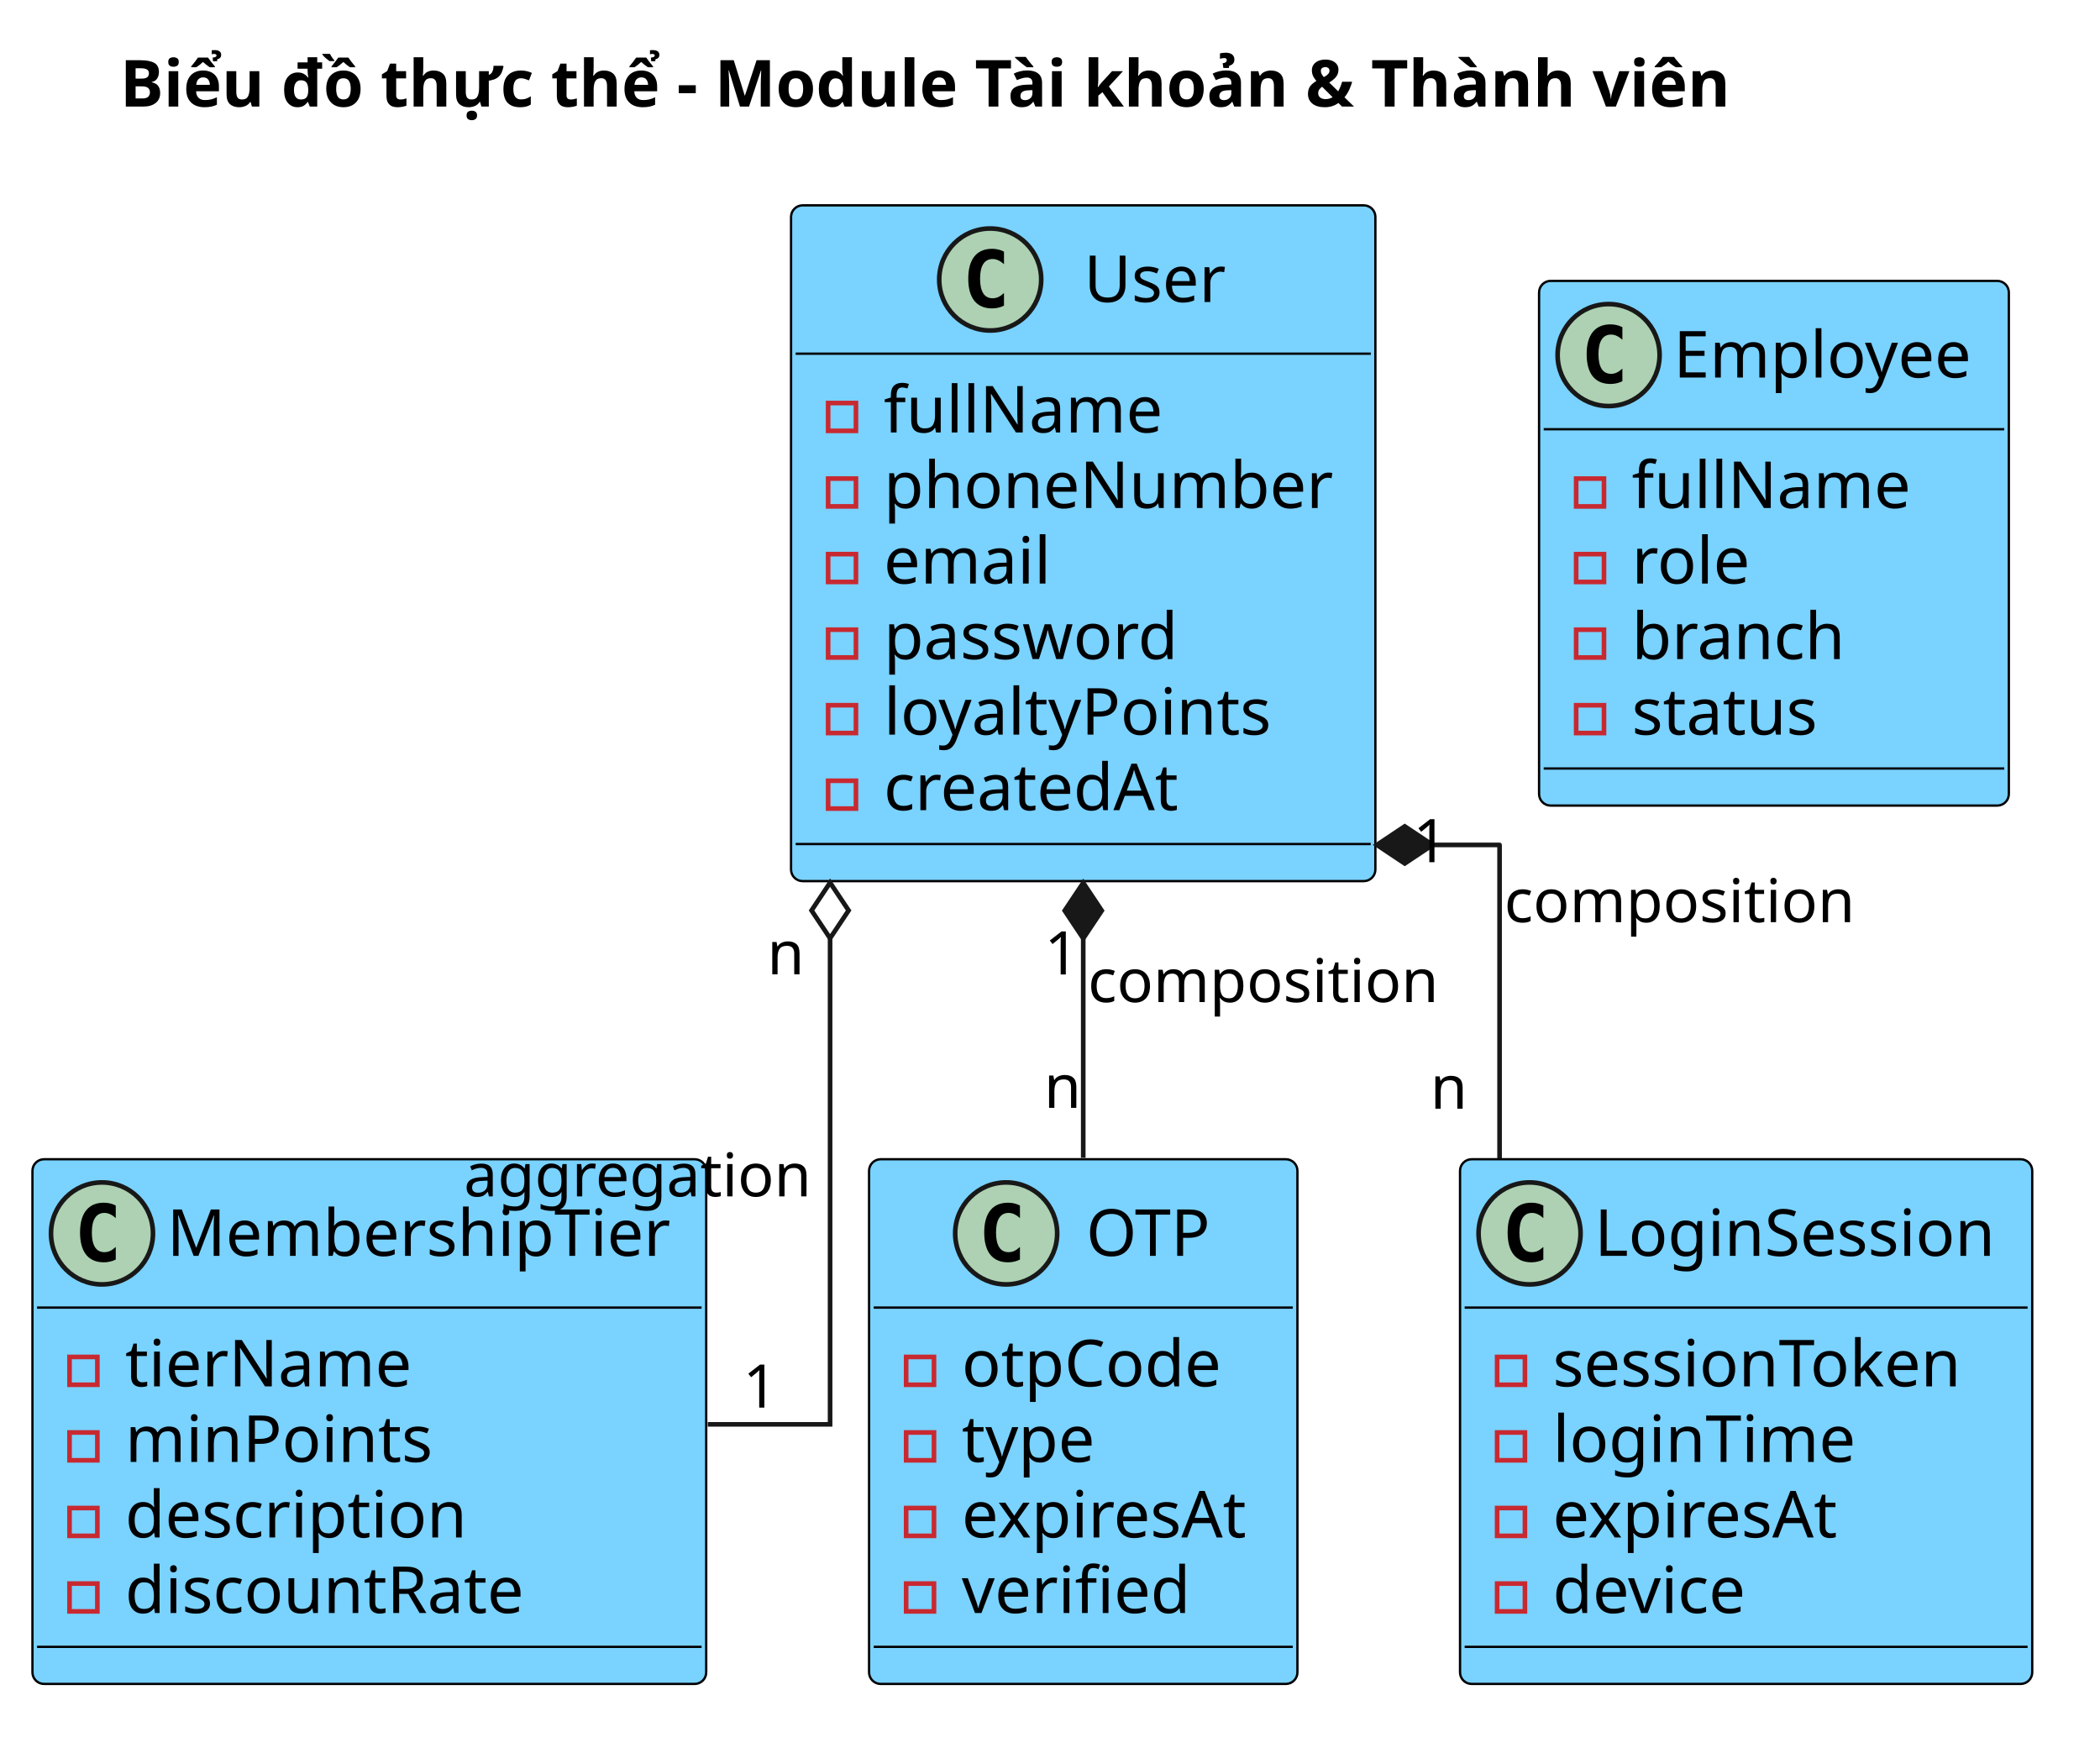
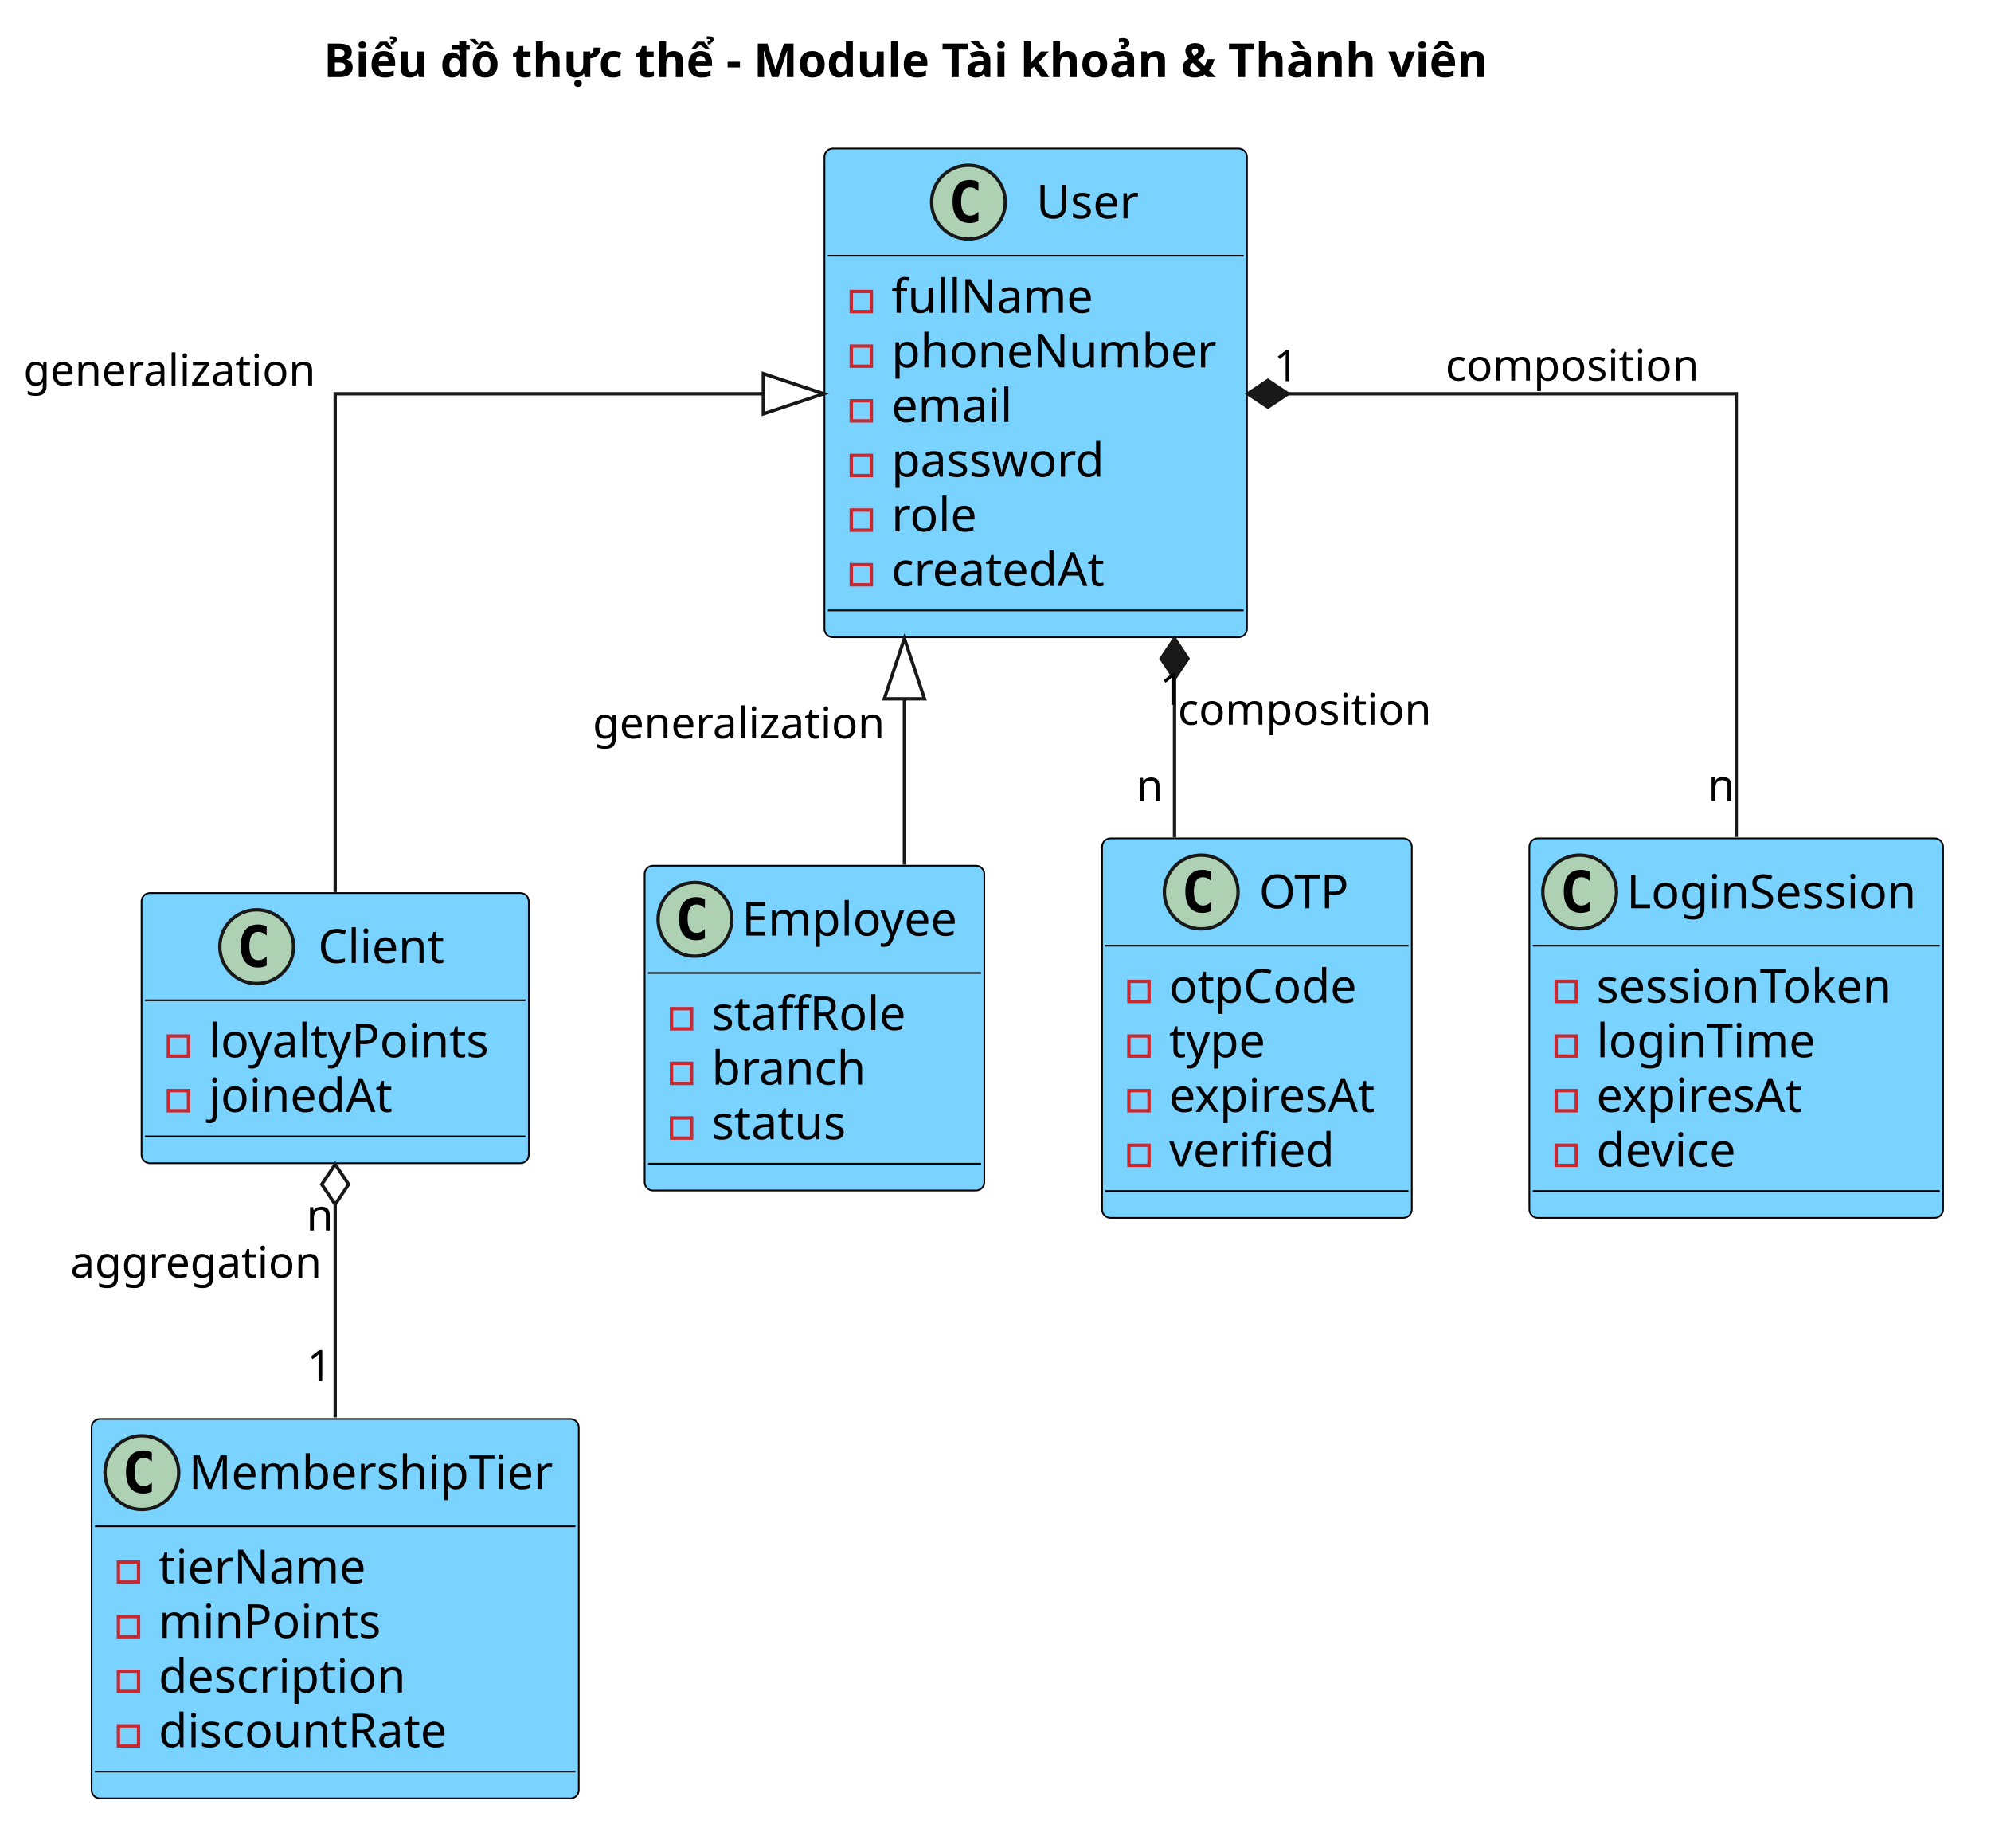
- <svg xmlns="http://www.w3.org/2000/svg" contentStyleType="text/css" data-diagram-type="CLASS" height="378px" preserveAspectRatio="none" style="width:453px;height:378px;background:#FFFFFF;" version="1.1" viewBox="0 0 453 378" width="453px" zoomAndPan="magnify">
+ <svg xmlns="http://www.w3.org/2000/svg" contentStyleType="text/css" data-diagram-type="CLASS" height="551px" preserveAspectRatio="none" style="width:594px;height:551px;background:#FFFFFF;" version="1.1" viewBox="0 0 594 551" width="594px" zoomAndPan="magnify">
  <defs />
  <g>
    <g class="title" data-source-line="5">
-       <text fill="#000000" font-family="sans-serif" font-size="14" font-weight="700" lengthAdjust="spacing" textLength="394.632" x="25.874" y="22.995">Biểu đồ thực thể - Module Tài khoản &amp; Thành viên</text>
+       <text fill="#000000" font-family="sans-serif" font-size="14" font-weight="700" lengthAdjust="spacing" textLength="394.632" x="96.539" y="22.995">Biểu đồ thực thể - Module Tài khoản &amp; Thành viên</text>
    </g>
    <g class="entity" data-qualified-name="User" data-source-line="7" id="ent0001">
-       <rect fill="#7AD2FF" height="145.781" rx="2.5" ry="2.5" style="stroke:#000000;stroke-width:0.5;" width="126.051" x="170.64" y="44.297" />
-       <ellipse cx="213.603" cy="60.297" fill="#ADD1B2" rx="11" ry="11" style="stroke:#181818;stroke-width:1;" />
-       <path d="M216.572,65.938 Q215.994,66.234 215.353,66.375 Q214.713,66.531 214.01,66.531 Q211.51,66.531 210.181,64.891 Q208.869,63.234 208.869,60.109 Q208.869,56.984 210.181,55.328 Q211.51,53.672 214.01,53.672 Q214.713,53.672 215.353,53.828 Q216.01,53.984 216.572,54.281 L216.572,57 Q215.947,56.422 215.353,56.156 Q214.76,55.875 214.135,55.875 Q212.791,55.875 212.103,56.953 Q211.416,58.016 211.416,60.109 Q211.416,62.203 212.103,63.281 Q212.791,64.344 214.135,64.344 Q214.76,64.344 215.353,64.078 Q215.947,63.797 216.572,63.219 L216.572,65.938 Z " fill="#000000" />
-       <text fill="#000000" font-family="sans-serif" font-size="14" lengthAdjust="spacing" textLength="31.91" x="233.817" y="65.144">User</text>
-       <line style="stroke:#000000;stroke-width:0.5;" x1="171.64" x2="295.691" y1="76.297" y2="76.297" />
+       <rect fill="#7AD2FF" height="145.781" rx="2.5" ry="2.5" style="stroke:#000000;stroke-width:0.5;" width="126.051" x="245.97" y="44.297" />
+       <ellipse cx="288.933" cy="60.297" fill="#ADD1B2" rx="11" ry="11" style="stroke:#181818;stroke-width:1;" />
+       <path d="M291.902,65.938 Q291.324,66.234 290.683,66.375 Q290.043,66.531 289.339,66.531 Q286.839,66.531 285.511,64.891 Q284.199,63.234 284.199,60.109 Q284.199,56.984 285.511,55.328 Q286.839,53.672 289.339,53.672 Q290.043,53.672 290.683,53.828 Q291.339,53.984 291.902,54.281 L291.902,57 Q291.277,56.422 290.683,56.156 Q290.089,55.875 289.464,55.875 Q288.121,55.875 287.433,56.953 Q286.746,58.016 286.746,60.109 Q286.746,62.203 287.433,63.281 Q288.121,64.344 289.464,64.344 Q290.089,64.344 290.683,64.078 Q291.277,63.797 291.902,63.219 L291.902,65.938 Z " fill="#000000" />
+       <text fill="#000000" font-family="sans-serif" font-size="14" lengthAdjust="spacing" textLength="31.91" x="309.147" y="65.144">User</text>
+       <line style="stroke:#000000;stroke-width:0.5;" x1="246.97" x2="371.021" y1="76.297" y2="76.297" />
      <g data-visibility-modifier="PRIVATE_FIELD">
-         <rect fill="none" height="6" style="stroke:#C82930;stroke-width:1;" width="6" x="178.64" y="86.945" />
+         <rect fill="none" height="6" style="stroke:#C82930;stroke-width:1;" width="6" x="253.97" y="86.945" />
      </g>
-       <text fill="#000000" font-family="sans-serif" font-size="14" lengthAdjust="spacing" textLength="62.884" x="190.64" y="93.292">fullName</text>
+       <text fill="#000000" font-family="sans-serif" font-size="14" lengthAdjust="spacing" textLength="62.884" x="265.97" y="93.292">fullName</text>
      <g data-visibility-modifier="PRIVATE_FIELD">
-         <rect fill="none" height="6" style="stroke:#C82930;stroke-width:1;" width="6" x="178.64" y="103.242" />
+         <rect fill="none" height="6" style="stroke:#C82930;stroke-width:1;" width="6" x="253.97" y="103.242" />
      </g>
-       <text fill="#000000" font-family="sans-serif" font-size="14" lengthAdjust="spacing" textLength="100.051" x="190.64" y="109.589">phoneNumber</text>
+       <text fill="#000000" font-family="sans-serif" font-size="14" lengthAdjust="spacing" textLength="100.051" x="265.97" y="109.589">phoneNumber</text>
      <g data-visibility-modifier="PRIVATE_FIELD">
-         <rect fill="none" height="6" style="stroke:#C82930;stroke-width:1;" width="6" x="178.64" y="119.539" />
+         <rect fill="none" height="6" style="stroke:#C82930;stroke-width:1;" width="6" x="253.97" y="119.539" />
      </g>
-       <text fill="#000000" font-family="sans-serif" font-size="14" lengthAdjust="spacing" textLength="38.609" x="190.64" y="125.886">email</text>
+       <text fill="#000000" font-family="sans-serif" font-size="14" lengthAdjust="spacing" textLength="38.609" x="265.97" y="125.886">email</text>
      <g data-visibility-modifier="PRIVATE_FIELD">
-         <rect fill="none" height="6" style="stroke:#C82930;stroke-width:1;" width="6" x="178.64" y="135.836" />
+         <rect fill="none" height="6" style="stroke:#C82930;stroke-width:1;" width="6" x="253.97" y="135.836" />
      </g>
-       <text fill="#000000" font-family="sans-serif" font-size="14" lengthAdjust="spacing" textLength="66.712" x="190.64" y="142.183">password</text>
+       <text fill="#000000" font-family="sans-serif" font-size="14" lengthAdjust="spacing" textLength="66.712" x="265.97" y="142.183">password</text>
      <g data-visibility-modifier="PRIVATE_FIELD">
-         <rect fill="none" height="6" style="stroke:#C82930;stroke-width:1;" width="6" x="178.64" y="152.133" />
+         <rect fill="none" height="6" style="stroke:#C82930;stroke-width:1;" width="6" x="253.97" y="152.133" />
      </g>
-       <text fill="#000000" font-family="sans-serif" font-size="14" lengthAdjust="spacing" textLength="89.537" x="190.64" y="158.48">loyaltyPoints</text>
+       <text fill="#000000" font-family="sans-serif" font-size="14" lengthAdjust="spacing" textLength="26.824" x="265.97" y="158.48">role</text>
      <g data-visibility-modifier="PRIVATE_FIELD">
-         <rect fill="none" height="6" style="stroke:#C82930;stroke-width:1;" width="6" x="178.64" y="168.43" />
+         <rect fill="none" height="6" style="stroke:#C82930;stroke-width:1;" width="6" x="253.97" y="168.43" />
      </g>
-       <text fill="#000000" font-family="sans-serif" font-size="14" lengthAdjust="spacing" textLength="68.701" x="190.64" y="174.776">createdAt</text>
-       <line style="stroke:#000000;stroke-width:0.5;" x1="171.64" x2="295.691" y1="182.078" y2="182.078" />
+       <text fill="#000000" font-family="sans-serif" font-size="14" lengthAdjust="spacing" textLength="68.701" x="265.97" y="174.776">createdAt</text>
+       <line style="stroke:#000000;stroke-width:0.5;" x1="246.97" x2="371.021" y1="182.078" y2="182.078" />
    </g>
-     <g class="entity" data-qualified-name="Employee" data-source-line="15" id="ent0002">
-       <rect fill="#7AD2FF" height="113.188" rx="2.5" ry="2.5" style="stroke:#000000;stroke-width:0.5;" width="101.337" x="332" y="60.597" />
-       <ellipse cx="347" cy="76.597" fill="#ADD1B2" rx="11" ry="11" style="stroke:#181818;stroke-width:1;" />
-       <path d="M349.969,82.237 Q349.391,82.534 348.75,82.675 Q348.109,82.831 347.406,82.831 Q344.906,82.831 343.578,81.191 Q342.266,79.534 342.266,76.409 Q342.266,73.284 343.578,71.628 Q344.906,69.972 347.406,69.972 Q348.109,69.972 348.75,70.128 Q349.406,70.284 349.969,70.581 L349.969,73.3 Q349.344,72.722 348.75,72.456 Q348.156,72.175 347.531,72.175 Q346.188,72.175 345.5,73.253 Q344.812,74.316 344.812,76.409 Q344.812,78.503 345.5,79.581 Q346.188,80.644 347.531,80.644 Q348.156,80.644 348.75,80.378 Q349.344,80.097 349.969,79.519 L349.969,82.237 Z " fill="#000000" />
-       <text fill="#000000" font-family="sans-serif" font-size="14" lengthAdjust="spacing" textLength="69.337" x="361" y="81.444">Employee</text>
-       <line style="stroke:#000000;stroke-width:0.5;" x1="333" x2="432.337" y1="92.597" y2="92.597" />
+     <g class="entity" data-qualified-name="Client" data-source-line="15" id="ent0002">
+       <rect fill="#7AD2FF" height="80.594" rx="2.5" ry="2.5" style="stroke:#000000;stroke-width:0.5;" width="115.537" x="42.23" y="266.377" />
+       <ellipse cx="76.583" cy="282.377" fill="#ADD1B2" rx="11" ry="11" style="stroke:#181818;stroke-width:1;" />
+       <path d="M79.552,288.017 Q78.974,288.314 78.333,288.455 Q77.692,288.611 76.989,288.611 Q74.489,288.611 73.161,286.971 Q71.849,285.314 71.849,282.189 Q71.849,279.064 73.161,277.408 Q74.489,275.752 76.989,275.752 Q77.692,275.752 78.333,275.908 Q78.989,276.064 79.552,276.361 L79.552,279.08 Q78.927,278.502 78.333,278.236 Q77.739,277.955 77.114,277.955 Q75.771,277.955 75.083,279.033 Q74.396,280.096 74.396,282.189 Q74.396,284.283 75.083,285.361 Q75.771,286.424 77.114,286.424 Q77.739,286.424 78.333,286.158 Q78.927,285.877 79.552,285.299 L79.552,288.017 Z " fill="#000000" />
+       <text fill="#000000" font-family="sans-serif" font-size="14" lengthAdjust="spacing" textLength="40.53" x="94.884" y="287.224">Client</text>
+       <line style="stroke:#000000;stroke-width:0.5;" x1="43.23" x2="156.767" y1="298.377" y2="298.377" />
      <g data-visibility-modifier="PRIVATE_FIELD">
-         <rect fill="none" height="6" style="stroke:#C82930;stroke-width:1;" width="6" x="340" y="103.245" />
+         <rect fill="none" height="6" style="stroke:#C82930;stroke-width:1;" width="6" x="50.23" y="309.025" />
      </g>
-       <text fill="#000000" font-family="sans-serif" font-size="14" lengthAdjust="spacing" textLength="62.884" x="352" y="109.592">fullName</text>
+       <text fill="#000000" font-family="sans-serif" font-size="14" lengthAdjust="spacing" textLength="89.537" x="62.23" y="315.372">loyaltyPoints</text>
      <g data-visibility-modifier="PRIVATE_FIELD">
-         <rect fill="none" height="6" style="stroke:#C82930;stroke-width:1;" width="6" x="340" y="119.542" />
+         <rect fill="none" height="6" style="stroke:#C82930;stroke-width:1;" width="6" x="50.23" y="325.322" />
      </g>
-       <text fill="#000000" font-family="sans-serif" font-size="14" lengthAdjust="spacing" textLength="26.824" x="352" y="125.889">role</text>
+       <text fill="#000000" font-family="sans-serif" font-size="14" lengthAdjust="spacing" textLength="57.784" x="62.23" y="331.669">joinedAt</text>
+       <line style="stroke:#000000;stroke-width:0.5;" x1="43.23" x2="156.767" y1="338.971" y2="338.971" />
+     </g>
+     <g class="entity" data-qualified-name="Employee" data-source-line="19" id="ent0003">
+       <rect fill="#7AD2FF" height="96.891" rx="2.5" ry="2.5" style="stroke:#000000;stroke-width:0.5;" width="101.337" x="192.33" y="258.227" />
+       <ellipse cx="207.33" cy="274.227" fill="#ADD1B2" rx="11" ry="11" style="stroke:#181818;stroke-width:1;" />
+       <path d="M210.299,279.868 Q209.721,280.164 209.08,280.305 Q208.439,280.461 207.736,280.461 Q205.236,280.461 203.908,278.821 Q202.596,277.164 202.596,274.039 Q202.596,270.914 203.908,269.258 Q205.236,267.602 207.736,267.602 Q208.439,267.602 209.08,267.758 Q209.736,267.914 210.299,268.211 L210.299,270.93 Q209.674,270.352 209.08,270.086 Q208.486,269.805 207.861,269.805 Q206.518,269.805 205.83,270.883 Q205.143,271.946 205.143,274.039 Q205.143,276.133 205.83,277.211 Q206.518,278.274 207.861,278.274 Q208.486,278.274 209.08,278.008 Q209.674,277.727 210.299,277.149 L210.299,279.868 Z " fill="#000000" />
+       <text fill="#000000" font-family="sans-serif" font-size="14" lengthAdjust="spacing" textLength="69.337" x="221.33" y="279.074">Employee</text>
+       <line style="stroke:#000000;stroke-width:0.5;" x1="193.33" x2="292.667" y1="290.227" y2="290.227" />
      <g data-visibility-modifier="PRIVATE_FIELD">
-         <rect fill="none" height="6" style="stroke:#C82930;stroke-width:1;" width="6" x="340" y="135.839" />
+         <rect fill="none" height="6" style="stroke:#C82930;stroke-width:1;" width="6" x="200.33" y="300.875" />
      </g>
-       <text fill="#000000" font-family="sans-serif" font-size="14" lengthAdjust="spacing" textLength="48.665" x="352" y="142.186">branch</text>
+       <text fill="#000000" font-family="sans-serif" font-size="14" lengthAdjust="spacing" textLength="62.016" x="212.33" y="307.222">staffRole</text>
      <g data-visibility-modifier="PRIVATE_FIELD">
-         <rect fill="none" height="6" style="stroke:#C82930;stroke-width:1;" width="6" x="340" y="152.136" />
+         <rect fill="none" height="6" style="stroke:#C82930;stroke-width:1;" width="6" x="200.33" y="317.172" />
      </g>
-       <text fill="#000000" font-family="sans-serif" font-size="14" lengthAdjust="spacing" textLength="43.019" x="352" y="158.483">status</text>
-       <line style="stroke:#000000;stroke-width:0.5;" x1="333" x2="432.337" y1="165.784" y2="165.784" />
+       <text fill="#000000" font-family="sans-serif" font-size="14" lengthAdjust="spacing" textLength="48.665" x="212.33" y="323.519">branch</text>
+       <g data-visibility-modifier="PRIVATE_FIELD">
+         <rect fill="none" height="6" style="stroke:#C82930;stroke-width:1;" width="6" x="200.33" y="333.469" />
+       </g>
+       <text fill="#000000" font-family="sans-serif" font-size="14" lengthAdjust="spacing" textLength="43.019" x="212.33" y="339.816">status</text>
+       <line style="stroke:#000000;stroke-width:0.5;" x1="193.33" x2="292.667" y1="347.118" y2="347.118" />
    </g>
-     <g class="entity" data-qualified-name="MembershipTier" data-source-line="21" id="ent0003">
-       <rect fill="#7AD2FF" height="113.188" rx="2.5" ry="2.5" style="stroke:#000000;stroke-width:0.5;" width="145.34" x="7" y="250.077" />
-       <ellipse cx="22" cy="266.077" fill="#ADD1B2" rx="11" ry="11" style="stroke:#181818;stroke-width:1;" />
-       <path d="M24.969,271.717 Q24.391,272.014 23.75,272.155 Q23.109,272.311 22.406,272.311 Q19.906,272.311 18.578,270.671 Q17.266,269.014 17.266,265.889 Q17.266,262.764 18.578,261.108 Q19.906,259.452 22.406,259.452 Q23.109,259.452 23.75,259.608 Q24.406,259.764 24.969,260.061 L24.969,262.78 Q24.344,262.202 23.75,261.936 Q23.156,261.655 22.531,261.655 Q21.188,261.655 20.5,262.733 Q19.812,263.796 19.812,265.889 Q19.812,267.983 20.5,269.061 Q21.188,270.124 22.531,270.124 Q23.156,270.124 23.75,269.858 Q24.344,269.577 24.969,268.999 L24.969,271.717 Z " fill="#000000" />
-       <text fill="#000000" font-family="sans-serif" font-size="14" lengthAdjust="spacing" textLength="113.34" x="36" y="270.924">MembershipTier</text>
-       <line style="stroke:#000000;stroke-width:0.5;" x1="8" x2="151.34" y1="282.077" y2="282.077" />
+     <g class="entity" data-qualified-name="MembershipTier" data-source-line="24" id="ent0004">
+       <rect fill="#7AD2FF" height="113.188" rx="2.5" ry="2.5" style="stroke:#000000;stroke-width:0.5;" width="145.34" x="27.33" y="423.267" />
+       <ellipse cx="42.33" cy="439.267" fill="#ADD1B2" rx="11" ry="11" style="stroke:#181818;stroke-width:1;" />
+       <path d="M45.299,444.908 Q44.721,445.204 44.08,445.345 Q43.439,445.501 42.736,445.501 Q40.236,445.501 38.908,443.861 Q37.596,442.204 37.596,439.079 Q37.596,435.954 38.908,434.298 Q40.236,432.642 42.736,432.642 Q43.439,432.642 44.08,432.798 Q44.736,432.954 45.299,433.251 L45.299,435.97 Q44.674,435.392 44.08,435.126 Q43.486,434.845 42.861,434.845 Q41.517,434.845 40.83,435.923 Q40.142,436.986 40.142,439.079 Q40.142,441.173 40.83,442.251 Q41.517,443.314 42.861,443.314 Q43.486,443.314 44.08,443.048 Q44.674,442.767 45.299,442.189 L45.299,444.908 Z " fill="#000000" />
+       <text fill="#000000" font-family="sans-serif" font-size="14" lengthAdjust="spacing" textLength="113.34" x="56.33" y="444.114">MembershipTier</text>
+       <line style="stroke:#000000;stroke-width:0.5;" x1="28.33" x2="171.67" y1="455.267" y2="455.267" />
      <g data-visibility-modifier="PRIVATE_FIELD">
-         <rect fill="none" height="6" style="stroke:#C82930;stroke-width:1;" width="6" x="15" y="292.725" />
+         <rect fill="none" height="6" style="stroke:#C82930;stroke-width:1;" width="6" x="35.33" y="465.915" />
      </g>
-       <text fill="#000000" font-family="sans-serif" font-size="14" lengthAdjust="spacing" textLength="65.051" x="27" y="299.072">tierName</text>
+       <text fill="#000000" font-family="sans-serif" font-size="14" lengthAdjust="spacing" textLength="65.051" x="47.33" y="472.262">tierName</text>
      <g data-visibility-modifier="PRIVATE_FIELD">
-         <rect fill="none" height="6" style="stroke:#C82930;stroke-width:1;" width="6" x="15" y="309.022" />
+         <rect fill="none" height="6" style="stroke:#C82930;stroke-width:1;" width="6" x="35.33" y="482.212" />
      </g>
-       <text fill="#000000" font-family="sans-serif" font-size="14" lengthAdjust="spacing" textLength="68.954" x="27" y="315.369">minPoints</text>
+       <text fill="#000000" font-family="sans-serif" font-size="14" lengthAdjust="spacing" textLength="68.954" x="47.33" y="488.559">minPoints</text>
      <g data-visibility-modifier="PRIVATE_FIELD">
-         <rect fill="none" height="6" style="stroke:#C82930;stroke-width:1;" width="6" x="15" y="325.319" />
+         <rect fill="none" height="6" style="stroke:#C82930;stroke-width:1;" width="6" x="35.33" y="498.509" />
      </g>
-       <text fill="#000000" font-family="sans-serif" font-size="14" lengthAdjust="spacing" textLength="77.841" x="27" y="331.666">description</text>
+       <text fill="#000000" font-family="sans-serif" font-size="14" lengthAdjust="spacing" textLength="77.841" x="47.33" y="504.856">description</text>
      <g data-visibility-modifier="PRIVATE_FIELD">
-         <rect fill="none" height="6" style="stroke:#C82930;stroke-width:1;" width="6" x="15" y="341.616" />
+         <rect fill="none" height="6" style="stroke:#C82930;stroke-width:1;" width="6" x="35.33" y="514.806" />
      </g>
-       <text fill="#000000" font-family="sans-serif" font-size="14" lengthAdjust="spacing" textLength="91.978" x="27" y="347.963">discountRate</text>
-       <line style="stroke:#000000;stroke-width:0.5;" x1="8" x2="151.34" y1="355.264" y2="355.264" />
+       <text fill="#000000" font-family="sans-serif" font-size="14" lengthAdjust="spacing" textLength="91.978" x="47.33" y="521.153">discountRate</text>
+       <line style="stroke:#000000;stroke-width:0.5;" x1="28.33" x2="171.67" y1="528.454" y2="528.454" />
    </g>
-     <g class="entity" data-qualified-name="OTP" data-source-line="27" id="ent0004">
-       <rect fill="#7AD2FF" height="113.188" rx="2.5" ry="2.5" style="stroke:#000000;stroke-width:0.5;" width="92.404" x="187.47" y="250.077" />
-       <ellipse cx="217.046" cy="266.077" fill="#ADD1B2" rx="11" ry="11" style="stroke:#181818;stroke-width:1;" />
-       <path d="M220.014,271.717 Q219.436,272.014 218.796,272.155 Q218.155,272.311 217.452,272.311 Q214.952,272.311 213.624,270.671 Q212.311,269.014 212.311,265.889 Q212.311,262.764 213.624,261.108 Q214.952,259.452 217.452,259.452 Q218.155,259.452 218.796,259.608 Q219.452,259.764 220.014,260.061 L220.014,262.78 Q219.389,262.202 218.796,261.936 Q218.202,261.655 217.577,261.655 Q216.233,261.655 215.546,262.733 Q214.858,263.796 214.858,265.889 Q214.858,267.983 215.546,269.061 Q216.233,270.124 217.577,270.124 Q218.202,270.124 218.796,269.858 Q219.389,269.577 220.014,268.999 L220.014,271.717 Z " fill="#000000" />
-       <text fill="#000000" font-family="sans-serif" font-size="14" lengthAdjust="spacing" textLength="28.014" x="234.285" y="270.924">OTP</text>
-       <line style="stroke:#000000;stroke-width:0.5;" x1="188.47" x2="278.874" y1="282.077" y2="282.077" />
+     <g class="entity" data-qualified-name="OTP" data-source-line="30" id="ent0005">
+       <rect fill="#7AD2FF" height="113.188" rx="2.5" ry="2.5" style="stroke:#000000;stroke-width:0.5;" width="92.404" x="328.8" y="250.077" />
+       <ellipse cx="358.376" cy="266.077" fill="#ADD1B2" rx="11" ry="11" style="stroke:#181818;stroke-width:1;" />
+       <path d="M361.344,271.717 Q360.766,272.014 360.126,272.155 Q359.485,272.311 358.782,272.311 Q356.282,272.311 354.954,270.671 Q353.641,269.014 353.641,265.889 Q353.641,262.764 354.954,261.108 Q356.282,259.452 358.782,259.452 Q359.485,259.452 360.126,259.608 Q360.782,259.764 361.344,260.061 L361.344,262.78 Q360.719,262.202 360.126,261.936 Q359.532,261.655 358.907,261.655 Q357.563,261.655 356.876,262.733 Q356.188,263.796 356.188,265.889 Q356.188,267.983 356.876,269.061 Q357.563,270.124 358.907,270.124 Q359.532,270.124 360.126,269.858 Q360.719,269.577 361.344,268.999 L361.344,271.717 Z " fill="#000000" />
+       <text fill="#000000" font-family="sans-serif" font-size="14" lengthAdjust="spacing" textLength="28.014" x="375.615" y="270.924">OTP</text>
+       <line style="stroke:#000000;stroke-width:0.5;" x1="329.8" x2="420.204" y1="282.077" y2="282.077" />
      <g data-visibility-modifier="PRIVATE_FIELD">
-         <rect fill="none" height="6" style="stroke:#C82930;stroke-width:1;" width="6" x="195.47" y="292.725" />
+         <rect fill="none" height="6" style="stroke:#C82930;stroke-width:1;" width="6" x="336.8" y="292.725" />
      </g>
-       <text fill="#000000" font-family="sans-serif" font-size="14" lengthAdjust="spacing" textLength="58.782" x="207.47" y="299.072">otpCode</text>
+       <text fill="#000000" font-family="sans-serif" font-size="14" lengthAdjust="spacing" textLength="58.782" x="348.8" y="299.072">otpCode</text>
      <g data-visibility-modifier="PRIVATE_FIELD">
-         <rect fill="none" height="6" style="stroke:#C82930;stroke-width:1;" width="6" x="195.47" y="309.022" />
+         <rect fill="none" height="6" style="stroke:#C82930;stroke-width:1;" width="6" x="336.8" y="309.022" />
      </g>
-       <text fill="#000000" font-family="sans-serif" font-size="14" lengthAdjust="spacing" textLength="31.274" x="207.47" y="315.369">type</text>
+       <text fill="#000000" font-family="sans-serif" font-size="14" lengthAdjust="spacing" textLength="31.274" x="348.8" y="315.369">type</text>
      <g data-visibility-modifier="PRIVATE_FIELD">
-         <rect fill="none" height="6" style="stroke:#C82930;stroke-width:1;" width="6" x="195.47" y="325.319" />
+         <rect fill="none" height="6" style="stroke:#C82930;stroke-width:1;" width="6" x="336.8" y="325.319" />
      </g>
-       <text fill="#000000" font-family="sans-serif" font-size="14" lengthAdjust="spacing" textLength="66.404" x="207.47" y="331.666">expiresAt</text>
+       <text fill="#000000" font-family="sans-serif" font-size="14" lengthAdjust="spacing" textLength="66.404" x="348.8" y="331.666">expiresAt</text>
      <g data-visibility-modifier="PRIVATE_FIELD">
-         <rect fill="none" height="6" style="stroke:#C82930;stroke-width:1;" width="6" x="195.47" y="341.616" />
+         <rect fill="none" height="6" style="stroke:#C82930;stroke-width:1;" width="6" x="336.8" y="341.616" />
      </g>
-       <text fill="#000000" font-family="sans-serif" font-size="14" lengthAdjust="spacing" textLength="52.862" x="207.47" y="347.963">verified</text>
-       <line style="stroke:#000000;stroke-width:0.5;" x1="188.47" x2="278.874" y1="355.264" y2="355.264" />
+       <text fill="#000000" font-family="sans-serif" font-size="14" lengthAdjust="spacing" textLength="52.862" x="348.8" y="347.963">verified</text>
+       <line style="stroke:#000000;stroke-width:0.5;" x1="329.8" x2="420.204" y1="355.264" y2="355.264" />
    </g>
-     <g class="entity" data-qualified-name="LoginSession" data-source-line="33" id="ent0005">
-       <rect fill="#7AD2FF" height="113.188" rx="2.5" ry="2.5" style="stroke:#000000;stroke-width:0.5;" width="123.431" x="314.95" y="250.077" />
-       <ellipse cx="329.95" cy="266.077" fill="#ADD1B2" rx="11" ry="11" style="stroke:#181818;stroke-width:1;" />
-       <path d="M332.919,271.717 Q332.341,272.014 331.7,272.155 Q331.059,272.311 330.356,272.311 Q327.856,272.311 326.528,270.671 Q325.216,269.014 325.216,265.889 Q325.216,262.764 326.528,261.108 Q327.856,259.452 330.356,259.452 Q331.059,259.452 331.7,259.608 Q332.356,259.764 332.919,260.061 L332.919,262.78 Q332.294,262.202 331.7,261.936 Q331.106,261.655 330.481,261.655 Q329.137,261.655 328.45,262.733 Q327.762,263.796 327.762,265.889 Q327.762,267.983 328.45,269.061 Q329.137,270.124 330.481,270.124 Q331.106,270.124 331.7,269.858 Q332.294,269.577 332.919,268.999 L332.919,271.717 Z " fill="#000000" />
-       <text fill="#000000" font-family="sans-serif" font-size="14" lengthAdjust="spacing" textLength="91.431" x="343.95" y="270.924">LoginSession</text>
-       <line style="stroke:#000000;stroke-width:0.5;" x1="315.95" x2="437.381" y1="282.077" y2="282.077" />
+     <g class="entity" data-qualified-name="LoginSession" data-source-line="36" id="ent0006">
+       <rect fill="#7AD2FF" height="113.188" rx="2.5" ry="2.5" style="stroke:#000000;stroke-width:0.5;" width="123.431" x="456.28" y="250.077" />
+       <ellipse cx="471.28" cy="266.077" fill="#ADD1B2" rx="11" ry="11" style="stroke:#181818;stroke-width:1;" />
+       <path d="M474.249,271.717 Q473.671,272.014 473.03,272.155 Q472.389,272.311 471.686,272.311 Q469.186,272.311 467.858,270.671 Q466.546,269.014 466.546,265.889 Q466.546,262.764 467.858,261.108 Q469.186,259.452 471.686,259.452 Q472.389,259.452 473.03,259.608 Q473.686,259.764 474.249,260.061 L474.249,262.78 Q473.624,262.202 473.03,261.936 Q472.436,261.655 471.811,261.655 Q470.467,261.655 469.78,262.733 Q469.092,263.796 469.092,265.889 Q469.092,267.983 469.78,269.061 Q470.467,270.124 471.811,270.124 Q472.436,270.124 473.03,269.858 Q473.624,269.577 474.249,268.999 L474.249,271.717 Z " fill="#000000" />
+       <text fill="#000000" font-family="sans-serif" font-size="14" lengthAdjust="spacing" textLength="91.431" x="485.28" y="270.924">LoginSession</text>
+       <line style="stroke:#000000;stroke-width:0.5;" x1="457.28" x2="578.711" y1="282.077" y2="282.077" />
      <g data-visibility-modifier="PRIVATE_FIELD">
-         <rect fill="none" height="6" style="stroke:#C82930;stroke-width:1;" width="6" x="322.95" y="292.725" />
+         <rect fill="none" height="6" style="stroke:#C82930;stroke-width:1;" width="6" x="464.28" y="292.725" />
      </g>
-       <text fill="#000000" font-family="sans-serif" font-size="14" lengthAdjust="spacing" textLength="94.534" x="334.95" y="299.072">sessionToken</text>
+       <text fill="#000000" font-family="sans-serif" font-size="14" lengthAdjust="spacing" textLength="94.534" x="476.28" y="299.072">sessionToken</text>
      <g data-visibility-modifier="PRIVATE_FIELD">
-         <rect fill="none" height="6" style="stroke:#C82930;stroke-width:1;" width="6" x="322.95" y="309.022" />
+         <rect fill="none" height="6" style="stroke:#C82930;stroke-width:1;" width="6" x="464.28" y="309.022" />
      </g>
-       <text fill="#000000" font-family="sans-serif" font-size="14" lengthAdjust="spacing" textLength="68.797" x="334.95" y="315.369">loginTime</text>
+       <text fill="#000000" font-family="sans-serif" font-size="14" lengthAdjust="spacing" textLength="68.797" x="476.28" y="315.369">loginTime</text>
      <g data-visibility-modifier="PRIVATE_FIELD">
-         <rect fill="none" height="6" style="stroke:#C82930;stroke-width:1;" width="6" x="322.95" y="325.319" />
+         <rect fill="none" height="6" style="stroke:#C82930;stroke-width:1;" width="6" x="464.28" y="325.319" />
      </g>
-       <text fill="#000000" font-family="sans-serif" font-size="14" lengthAdjust="spacing" textLength="66.404" x="334.95" y="331.666">expiresAt</text>
+       <text fill="#000000" font-family="sans-serif" font-size="14" lengthAdjust="spacing" textLength="66.404" x="476.28" y="331.666">expiresAt</text>
      <g data-visibility-modifier="PRIVATE_FIELD">
-         <rect fill="none" height="6" style="stroke:#C82930;stroke-width:1;" width="6" x="322.95" y="341.616" />
+         <rect fill="none" height="6" style="stroke:#C82930;stroke-width:1;" width="6" x="464.28" y="341.616" />
      </g>
-       <text fill="#000000" font-family="sans-serif" font-size="14" lengthAdjust="spacing" textLength="45.985" x="334.95" y="347.963">device</text>
-       <line style="stroke:#000000;stroke-width:0.5;" x1="315.95" x2="437.381" y1="355.264" y2="355.264" />
+       <text fill="#000000" font-family="sans-serif" font-size="14" lengthAdjust="spacing" textLength="45.985" x="476.28" y="347.963">device</text>
+       <line style="stroke:#000000;stroke-width:0.5;" x1="457.28" x2="578.711" y1="355.264" y2="355.264" />
    </g>
-     <g class="link" data-entity-1="ent0001" data-entity-2="ent0003" data-link-type="aggregation" data-source-line="40" id="lnk6">
-       <path codeLine="40" d="M179.06,202.407 C179.06,255.947 179.06,307.267 179.06,307.267 C179.06,307.267 167.71,307.267 152.68,307.267" fill="none" id="User-backto-MembershipTier" style="stroke:#181818;stroke-width:1;" />
-       <polygon fill="none" points="179.06,190.407,175.06,196.407,179.06,202.407,183.06,196.407,179.06,190.407" style="stroke:#181818;stroke-width:1;stroke-linejoin:miter;stroke-miterlimit:10;" />
-       <text fill="#000000" font-family="sans-serif" font-size="13" lengthAdjust="spacing" textLength="78.933" x="100.06" y="258.094">aggregation</text>
-       <text fill="#000000" font-family="sans-serif" font-size="13" lengthAdjust="spacing" textLength="8.239" x="165.486" y="210.174">n</text>
-       <text fill="#000000" font-family="sans-serif" font-size="13" lengthAdjust="spacing" textLength="8.271" x="160.274" y="303.661">1</text>
+     <g class="link" data-entity-1="ent0001" data-entity-2="ent0002" data-link-type="extension" data-source-line="43" id="lnk7">
+       <path codeLine="43" d="M227.73,117.457 C166.21,117.457 100,117.457 100,117.457 C100,117.457 100,210.487 100,266.087" fill="none" id="User-backto-Client" style="stroke:#181818;stroke-width:1;" />
+       <polygon fill="none" points="245.73,117.457,227.73,111.457,227.73,123.457,245.73,117.457" style="stroke:#181818;stroke-width:1;stroke-linejoin:miter;stroke-miterlimit:10;" />
+       <text fill="#000000" font-family="sans-serif" font-size="13" lengthAdjust="spacing" textLength="92.714" x="7" y="114.974">generalization</text>
    </g>
-     <g class="link" data-entity-1="ent0001" data-entity-2="ent0004" data-link-type="composition" data-source-line="41" id="lnk7">
-       <path codeLine="41" d="M233.67,202.447 C233.67,222.127 233.67,231.117 233.67,249.767" fill="none" id="User-backto-OTP" style="stroke:#181818;stroke-width:1;" />
-       <polygon fill="#181818" points="233.67,190.447,229.67,196.447,233.67,202.447,237.67,196.447,233.67,190.447" style="stroke:#181818;stroke-width:1;stroke-linejoin:miter;stroke-miterlimit:10;" />
-       <text fill="#000000" font-family="sans-serif" font-size="13" lengthAdjust="spacing" textLength="79.257" x="234.67" y="216.174">composition</text>
-       <text fill="#000000" font-family="sans-serif" font-size="13" lengthAdjust="spacing" textLength="8.271" x="225.302" y="210.218">1</text>
-       <text fill="#000000" font-family="sans-serif" font-size="13" lengthAdjust="spacing" textLength="8.239" x="225.197" y="238.993">n</text>
+     <g class="link" data-entity-1="ent0001" data-entity-2="ent0003" data-link-type="extension" data-source-line="44" id="lnk8">
+       <path codeLine="44" d="M269.82,208.447 C269.82,231.047 269.82,237.367 269.82,257.897" fill="none" id="User-backto-Employee" style="stroke:#181818;stroke-width:1;" />
+       <polygon fill="none" points="269.82,190.447,263.82,208.447,275.82,208.447,269.82,190.447" style="stroke:#181818;stroke-width:1;stroke-linejoin:miter;stroke-miterlimit:10;" />
+       <text fill="#000000" font-family="sans-serif" font-size="13" lengthAdjust="spacing" textLength="92.714" x="176.82" y="220.244">generalization</text>
    </g>
-     <g class="link" data-entity-1="ent0001" data-entity-2="ent0005" data-link-type="composition" data-source-line="42" id="lnk8">
-       <path codeLine="42" d="M309.02,182.267 C323.88,182.267 323.48,182.267 323.48,182.267 C323.48,182.267 323.48,217.117 323.48,249.927" fill="none" id="User-backto-LoginSession" style="stroke:#181818;stroke-width:1;" />
-       <polygon fill="#181818" points="297.02,182.267,303.02,186.267,309.02,182.267,303.02,178.267,297.02,182.267" style="stroke:#181818;stroke-width:1;stroke-linejoin:miter;stroke-miterlimit:10;" />
-       <text fill="#000000" font-family="sans-serif" font-size="13" lengthAdjust="spacing" textLength="79.257" x="324.48" y="198.934">composition</text>
-       <text fill="#000000" font-family="sans-serif" font-size="13" lengthAdjust="spacing" textLength="8.271" x="304.824" y="185.999">1</text>
-       <text fill="#000000" font-family="sans-serif" font-size="13" lengthAdjust="spacing" textLength="8.239" x="308.525" y="239.172">n</text>
+     <g class="link" data-entity-1="ent0002" data-entity-2="ent0004" data-link-type="aggregation" data-source-line="45" id="lnk9">
+       <path codeLine="45" d="M100,359.277 C100,381.777 100,398.107 100,422.797" fill="none" id="Client-backto-MembershipTier" style="stroke:#181818;stroke-width:1;" />
+       <polygon fill="none" points="100,347.277,96,353.277,100,359.277,104,353.277,100,347.277" style="stroke:#181818;stroke-width:1;stroke-linejoin:miter;stroke-miterlimit:10;" />
+       <text fill="#000000" font-family="sans-serif" font-size="13" lengthAdjust="spacing" textLength="78.933" x="21" y="381.104">aggregation</text>
+       <text fill="#000000" font-family="sans-serif" font-size="13" lengthAdjust="spacing" textLength="8.239" x="91.382" y="367.021">n</text>
+       <text fill="#000000" font-family="sans-serif" font-size="13" lengthAdjust="spacing" textLength="8.271" x="91.529" y="412.003">1</text>
+     </g>
+     <g class="link" data-entity-1="ent0001" data-entity-2="ent0005" data-link-type="composition" data-source-line="46" id="lnk10">
+       <path codeLine="46" d="M350.41,202.447 C350.41,222.137 350.41,231.127 350.41,249.767" fill="none" id="User-backto-OTP" style="stroke:#181818;stroke-width:1;" />
+       <polygon fill="#181818" points="350.41,190.447,346.41,196.447,350.41,202.447,354.41,196.447,350.41,190.447" style="stroke:#181818;stroke-width:1;stroke-linejoin:miter;stroke-miterlimit:10;" />
+       <text fill="#000000" font-family="sans-serif" font-size="13" lengthAdjust="spacing" textLength="79.257" x="351.41" y="216.174">composition</text>
+       <text fill="#000000" font-family="sans-serif" font-size="13" lengthAdjust="spacing" textLength="8.271" x="345.989" y="210.218">1</text>
+       <text fill="#000000" font-family="sans-serif" font-size="13" lengthAdjust="spacing" textLength="8.239" x="338.94" y="238.993">n</text>
+     </g>
+     <g class="link" data-entity-1="ent0001" data-entity-2="ent0006" data-link-type="composition" data-source-line="47" id="lnk11">
+       <path codeLine="47" d="M384.27,117.457 C445.79,117.457 518,117.457 518,117.457 C518,117.457 518,193.937 518,249.647" fill="none" id="User-backto-LoginSession" style="stroke:#181818;stroke-width:1;" />
+       <polygon fill="#181818" points="372.27,117.457,378.27,121.457,384.27,117.457,378.27,113.457,372.27,117.457" style="stroke:#181818;stroke-width:1;stroke-linejoin:miter;stroke-miterlimit:10;" />
+       <text fill="#000000" font-family="sans-serif" font-size="13" lengthAdjust="spacing" textLength="79.257" x="431.23" y="113.524">composition</text>
+       <text fill="#000000" font-family="sans-serif" font-size="13" lengthAdjust="spacing" textLength="8.271" x="380.064" y="113.695">1</text>
+       <text fill="#000000" font-family="sans-serif" font-size="13" lengthAdjust="spacing" textLength="8.239" x="509.528" y="238.858">n</text>
    </g>
  </g>
</svg>
